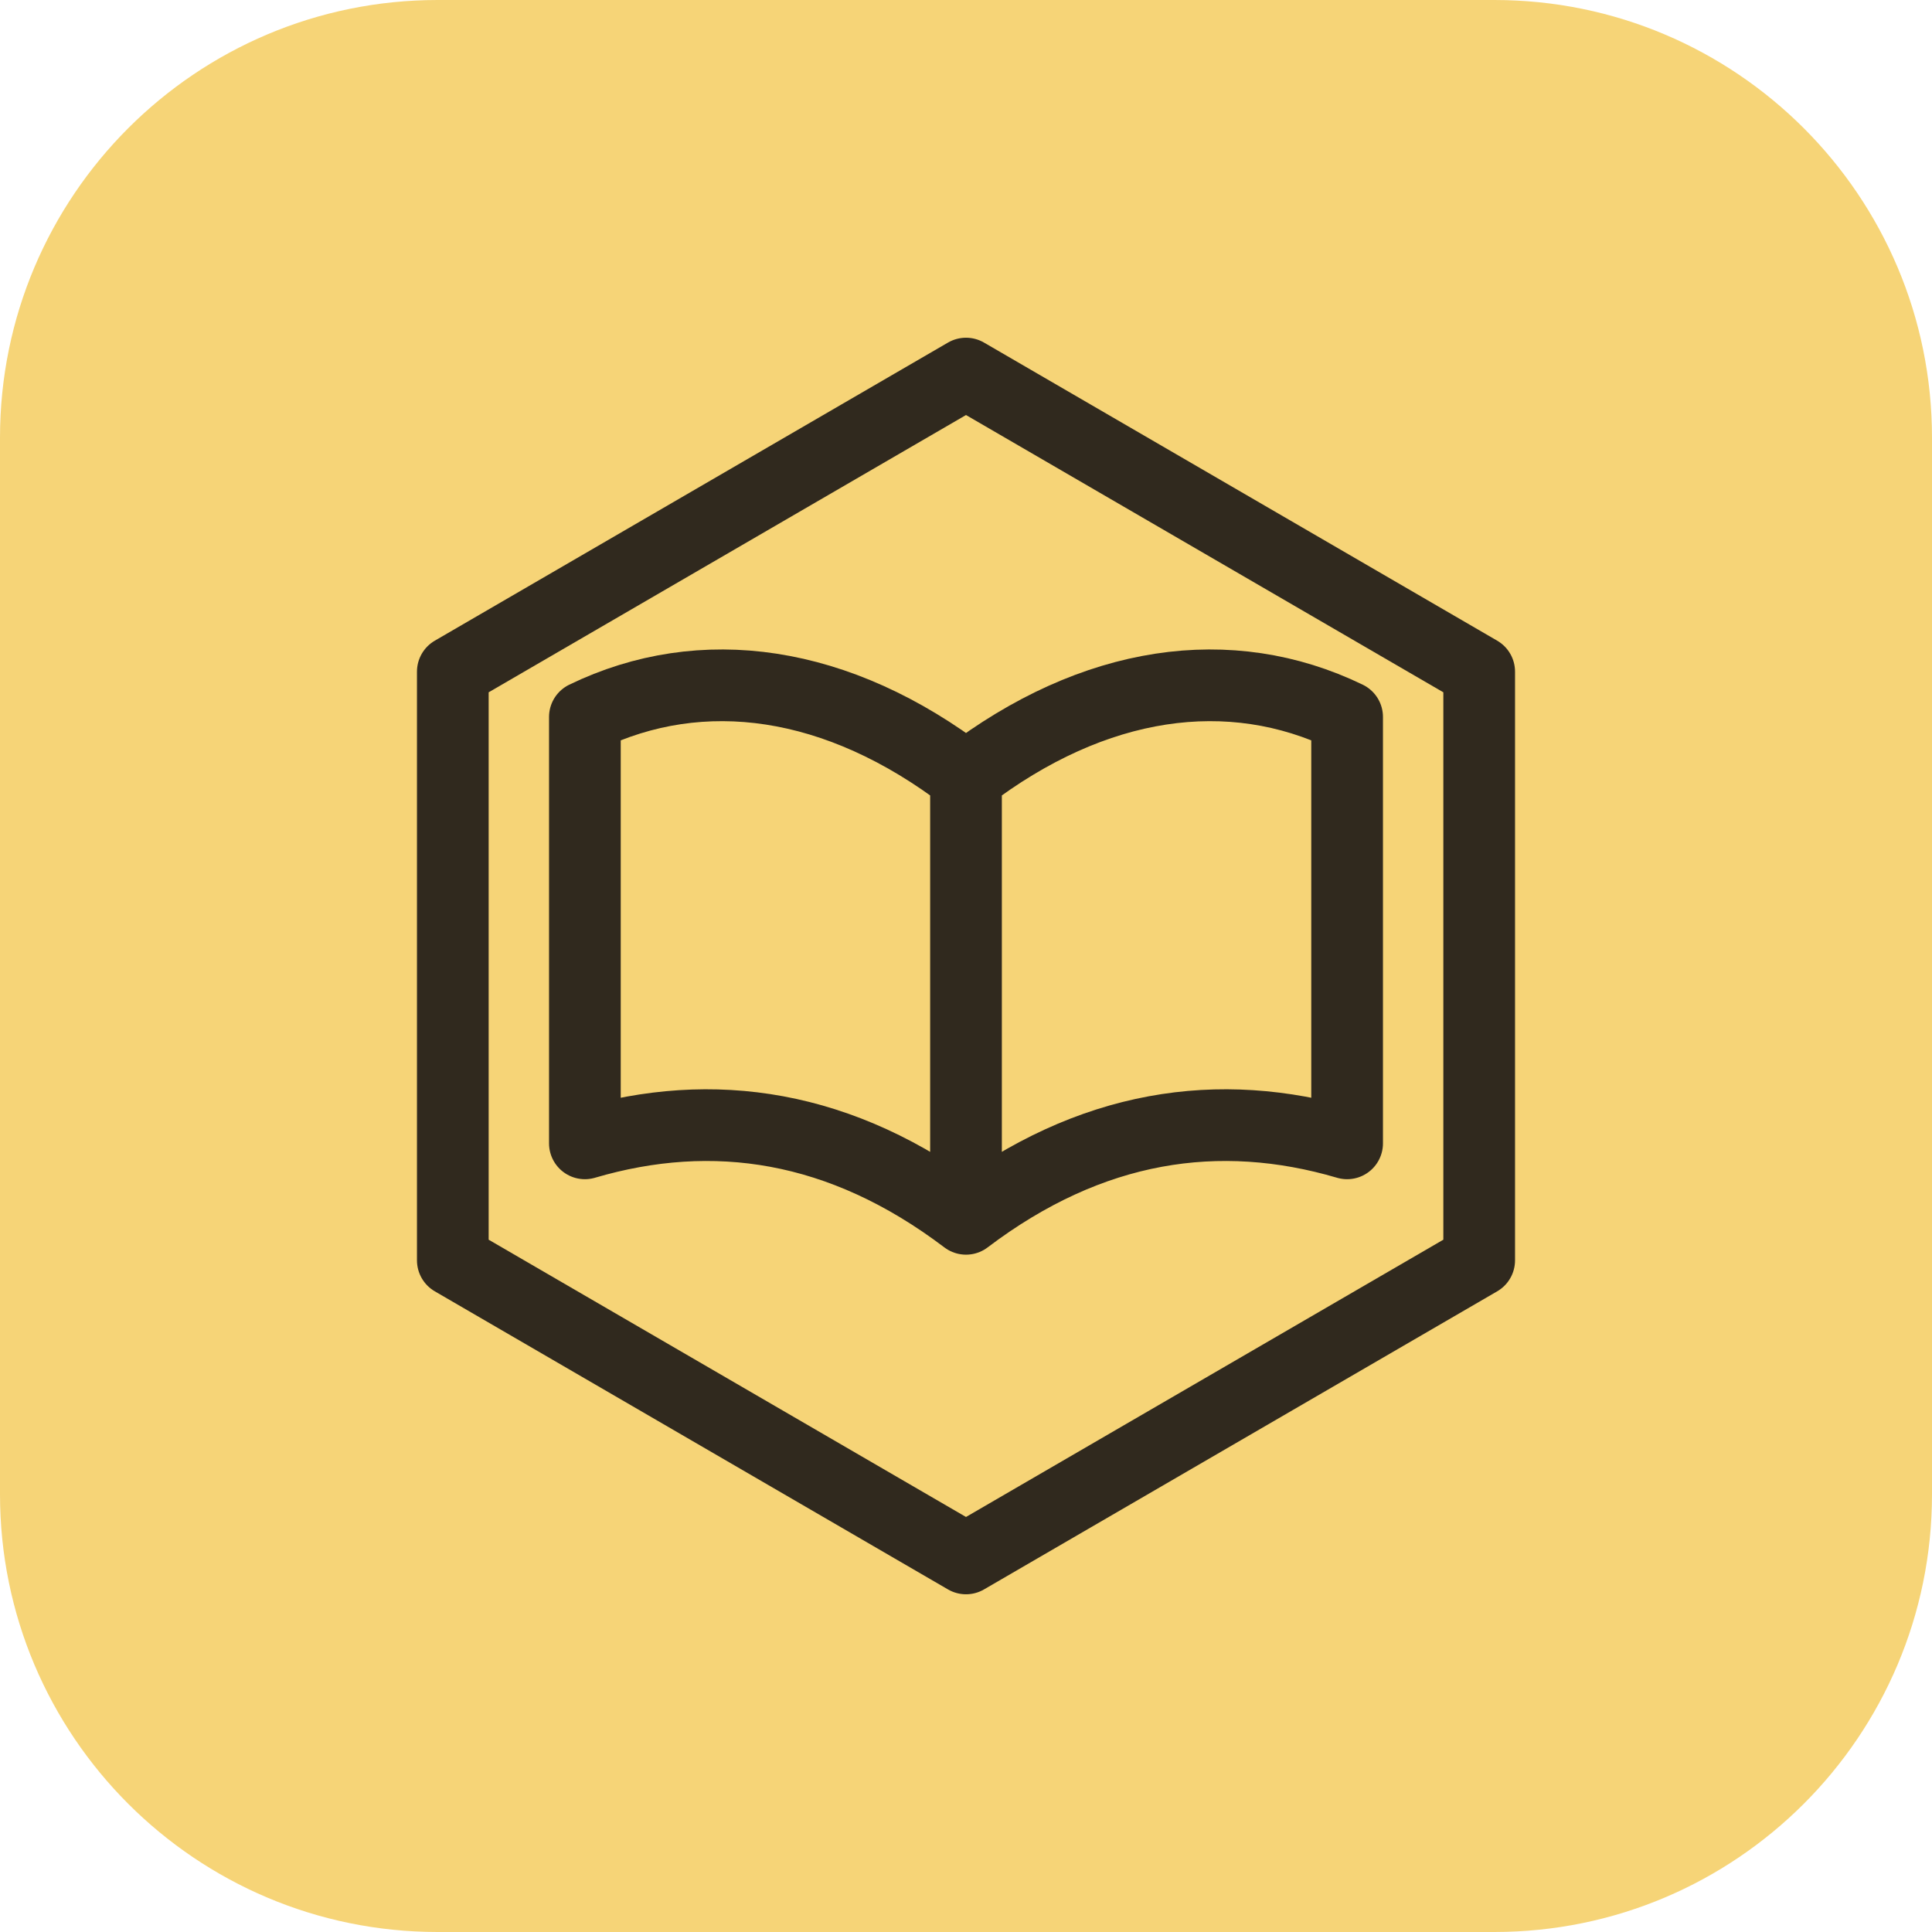
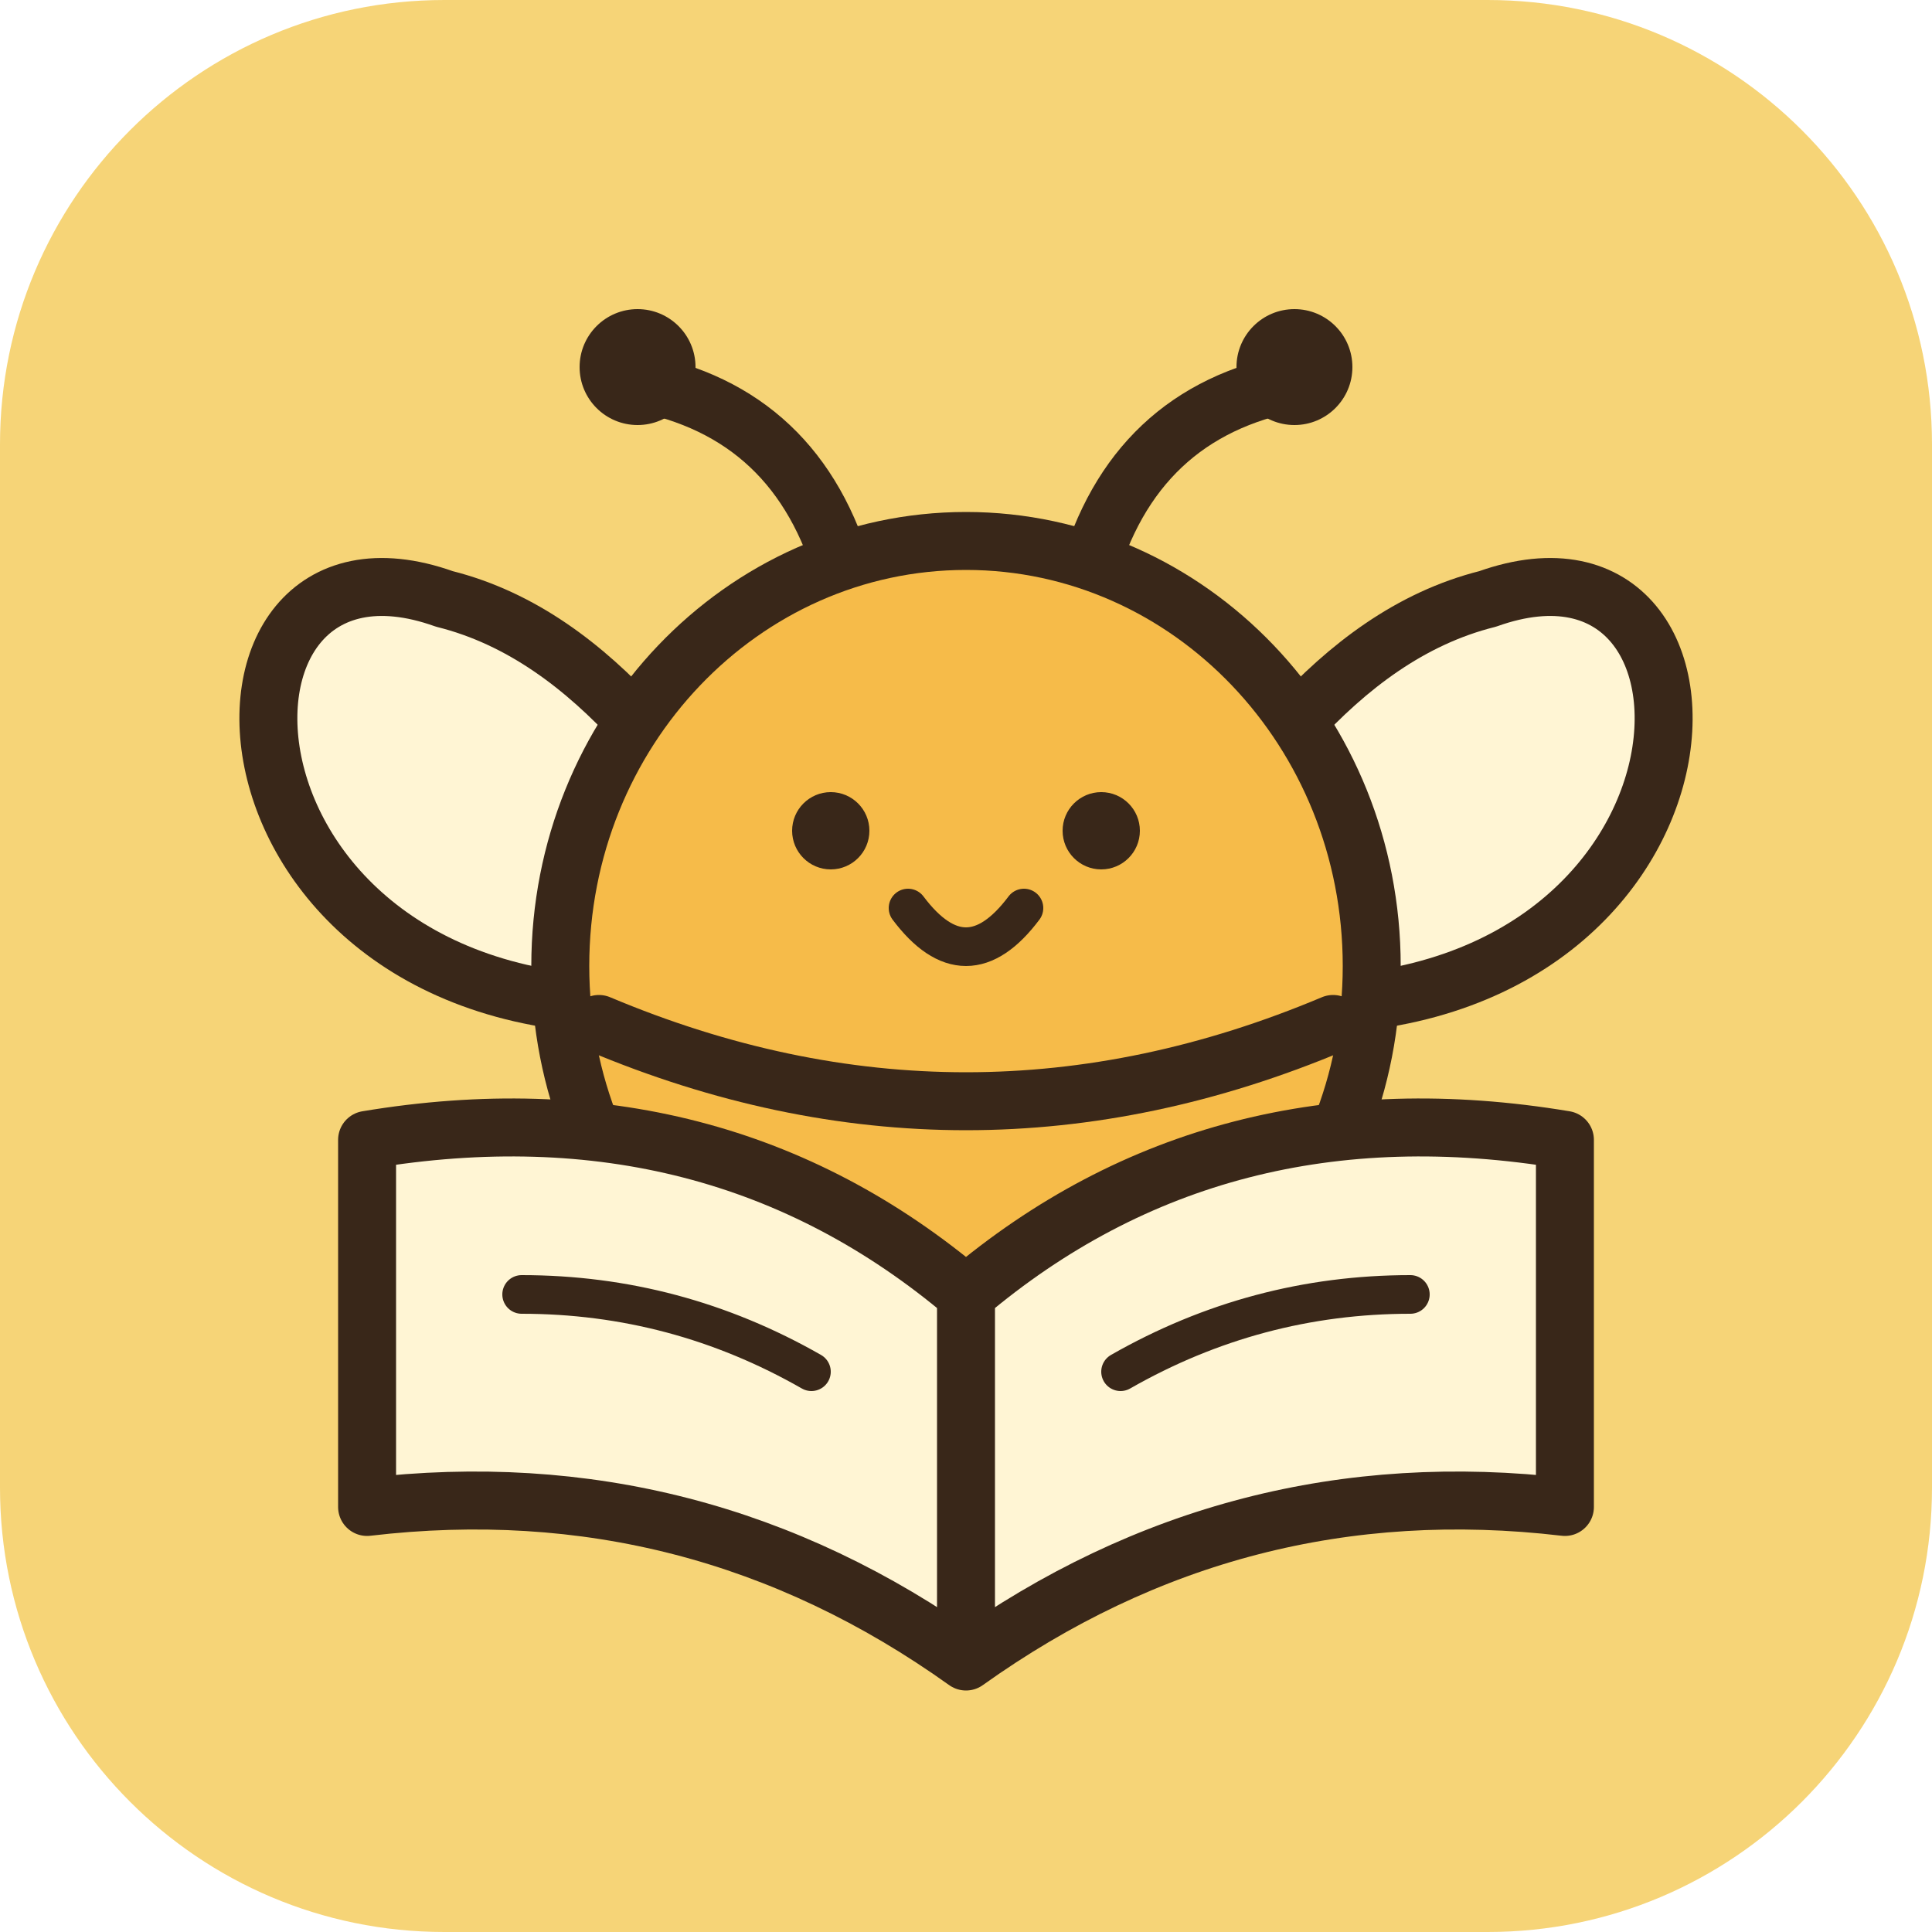
- <svg xmlns="http://www.w3.org/2000/svg" viewBox="0 0 512 512">
-   <rect width="512" height="512" rx="116" fill="#F6D477" />
-   <g fill="none" stroke="#30291E" stroke-width="19" stroke-linecap="round" stroke-linejoin="round">
-     <path d="m256 99 136 79v156l-136 79-136-79V178Z" />
-     <path d="M256 206c-34-26-70-31-101-16v113c34-10 68-5 101 20 33-25 67-30 101-20V190c-31-15-67-10-101 16Zm0 0v117" />
+ <svg xmlns="http://www.w3.org/2000/svg" viewBox="0 0 100 100">
+   <rect width="100" height="100" rx="23" fill="#f6d477" />
+   <g stroke="#392719" stroke-width="3" stroke-linecap="round" stroke-linejoin="round">
+     <path d="M44 31q-2-9-10-11m22 11q2-9 10-11" fill="none" />
+     <circle cx="33" cy="19" r="3" fill="#392719" stroke="none" />
+     <circle cx="67" cy="19" r="3" fill="#392719" stroke="none" />
+     <path d="M34 52C10 53 9 26 23 31c8 2 13 10 17 16Z" fill="#fff5d4" />
+     <path d="M66 52c24 1 25-26 11-21-8 2-13 10-17 16Z" fill="#fff5d4" />
+     <ellipse cx="50" cy="50" rx="21" ry="22" fill="#f6bb49" />
+     <path d="M31 53q19 8 38 0" fill="none" />
+     <circle cx="43" cy="43" r="2" fill="#392719" stroke="none" />
+     <circle cx="57" cy="43" r="2" fill="#392719" stroke="none" />
+     <path d="M47 47q3 4 6 0" fill="none" stroke-width="2" />
+     <path d="M50 67q-13-11-31-8v19q17-2 31 8 14-10 31-8V59q-18-3-31 8Zm0 0v19" fill="#fff5d4" />
+     <path d="M27 67q8 0 15 4m16 0q7-4 15-4" fill="none" stroke-width="2" />
  </g>
</svg>
